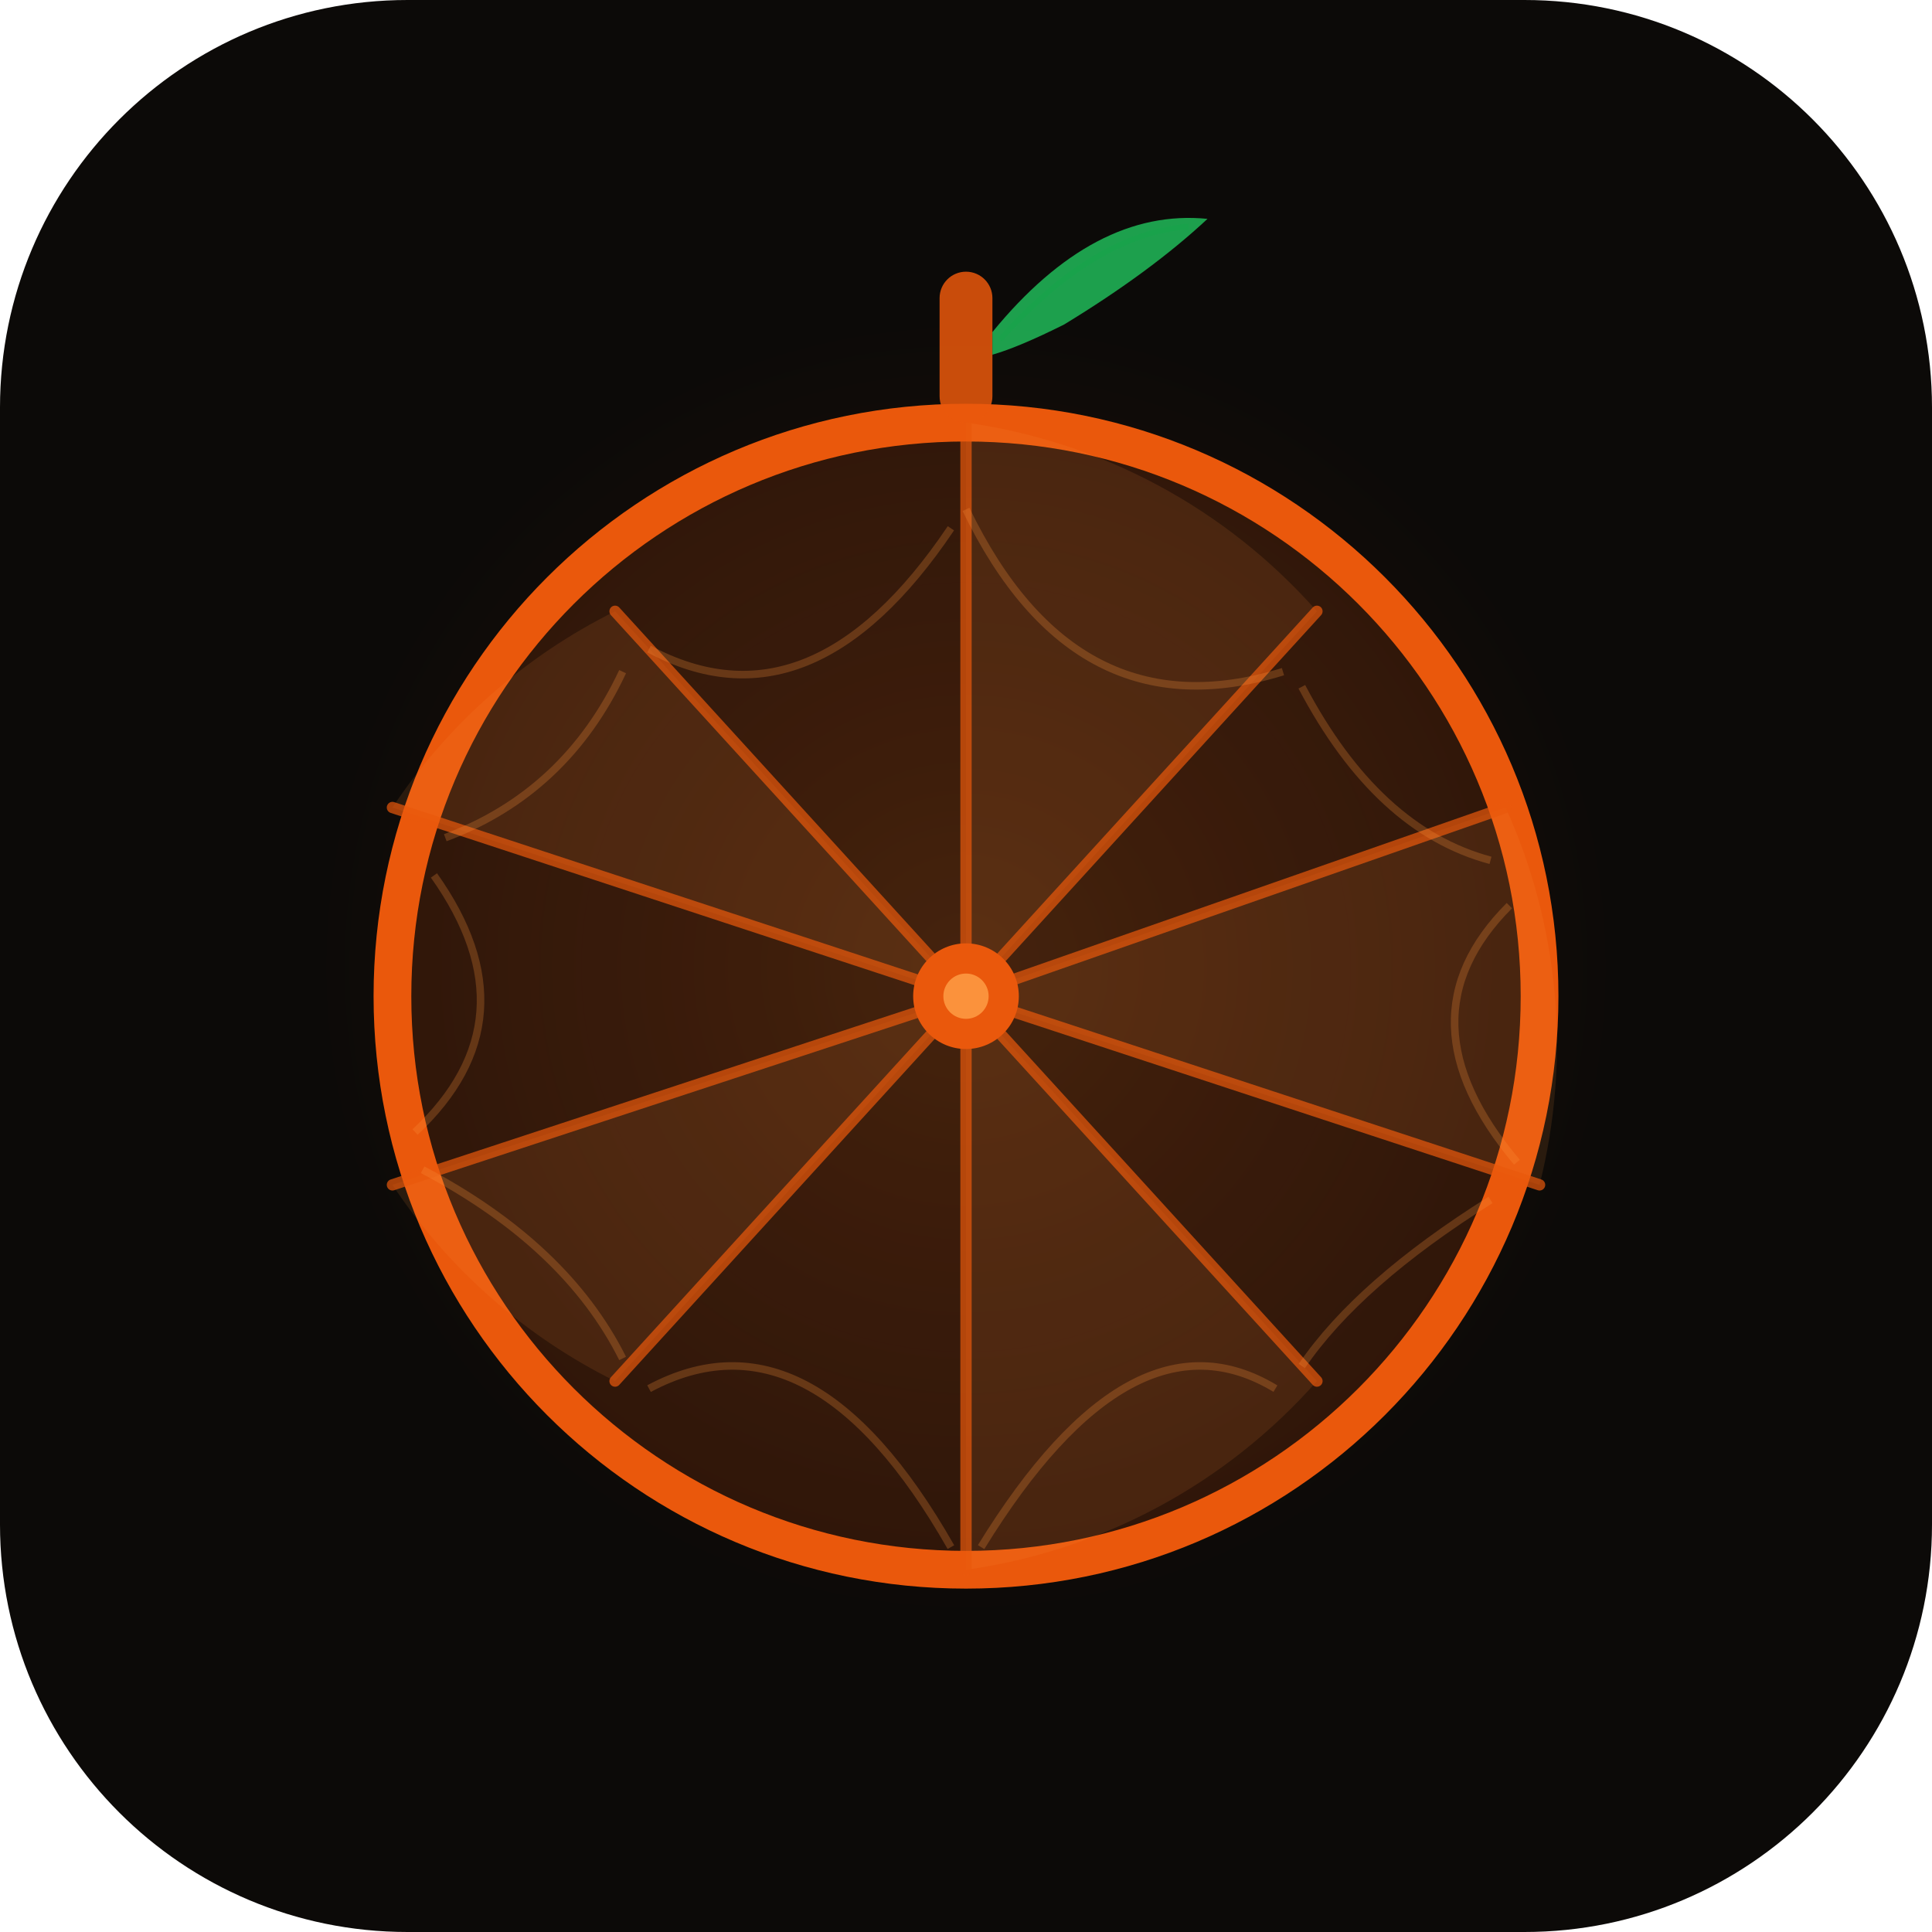
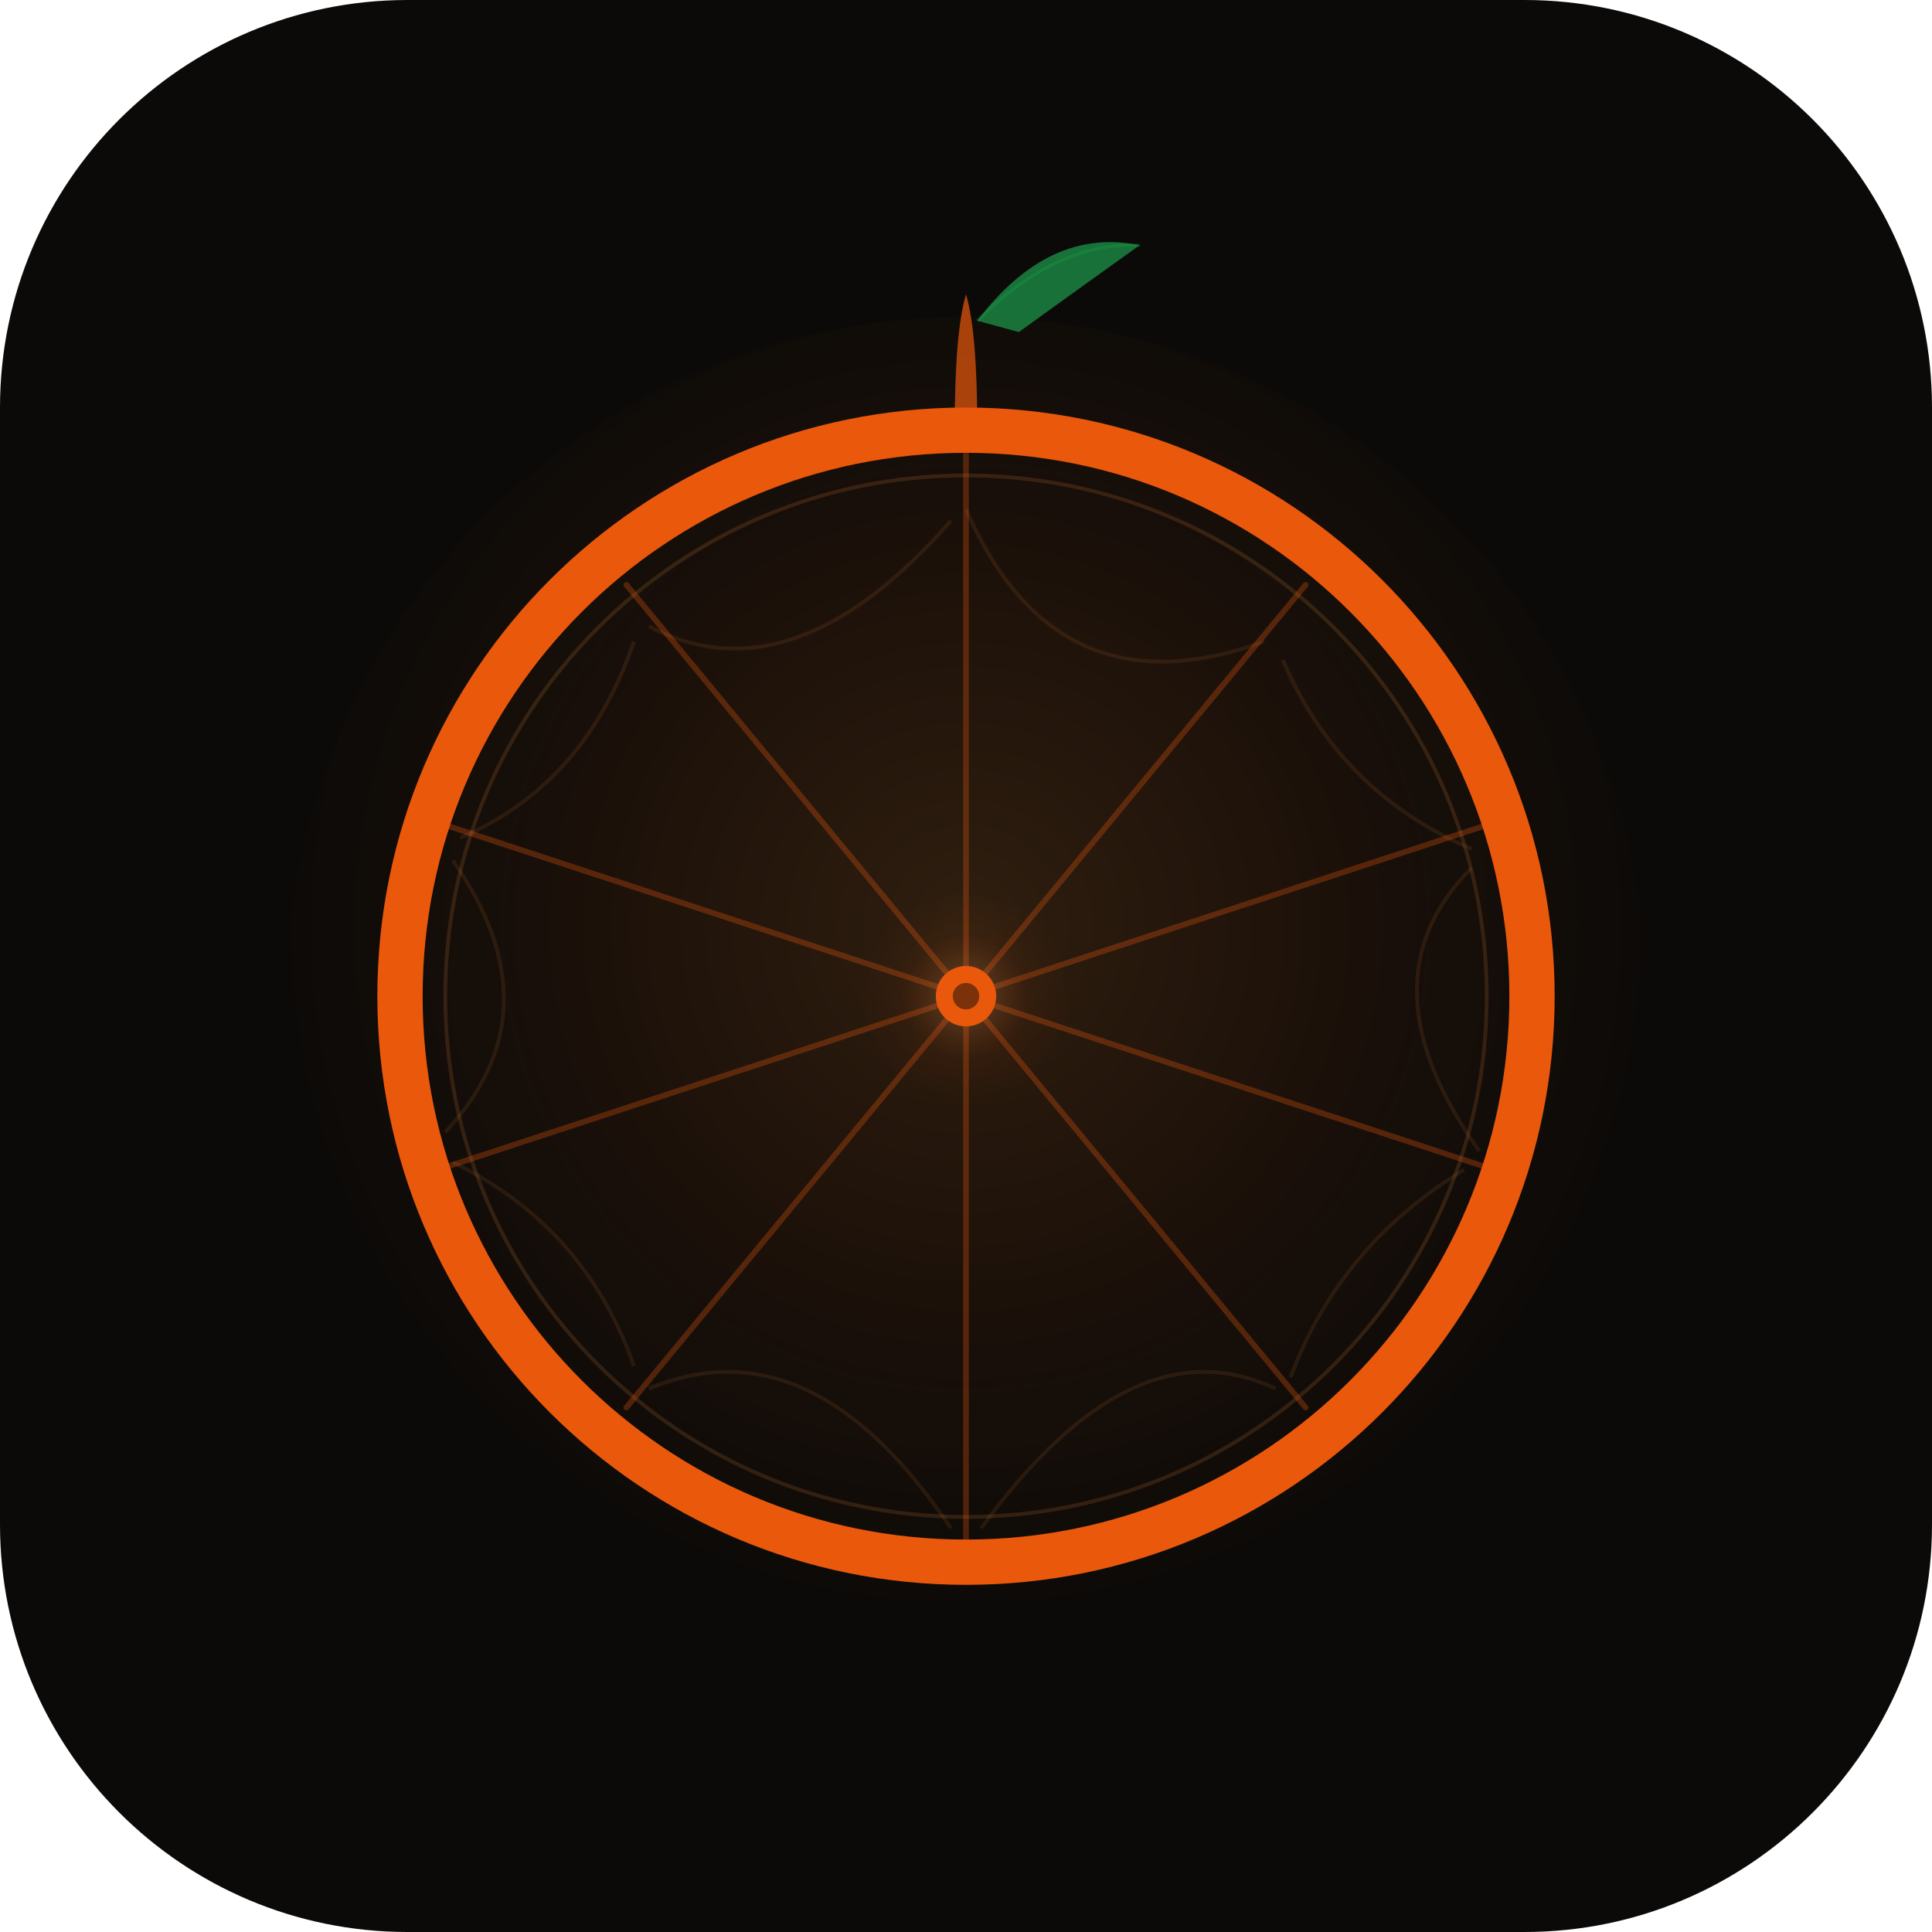
<svg xmlns="http://www.w3.org/2000/svg" viewBox="0 0 512 512" fill="none">
  <rect width="512" height="512" rx="108" fill="#0C0A08" />
  <defs>
-     <radialGradient id="glow" cx="50%" cy="48%" r="45%">
-       <stop offset="0%" stop-color="#FB923C" stop-opacity="0.12" />
+     <radialGradient id="rindGrad" cx="50%" cy="45%" r="50%">
+       <stop offset="0%" stop-color="#FB923C" stop-opacity="0.15" />
+       <stop offset="100%" stop-color="#EA580C" stop-opacity="0" />
+     </radialGradient>
+     <radialGradient id="centerGlow" cx="50%" cy="50%" r="50%">
+       <stop offset="0%" stop-color="#FDBA74" stop-opacity="0.3" />
+       <stop offset="60%" stop-color="#EA580C" stop-opacity="0.05" />
      <stop offset="100%" stop-color="#EA580C" stop-opacity="0" />
    </radialGradient>
  </defs>
-   <circle cx="256" cy="264" r="190" fill="url(#glow)" />
-   <circle cx="256" cy="264" r="152" fill="#EA580C" opacity="0.15" />
-   <circle cx="256" cy="264" r="152" stroke="#EA580C" stroke-width="10" fill="none" />
-   <g fill="#FB923C">
-     <path d="M256 264 L256 112 A152 152 0 0 1 349 162 Z" opacity="0.12" />
-     <path d="M256 264 L399 214 A152 152 0 0 1 408 314 Z" opacity="0.12" />
-     <path d="M256 264 L349 366 A152 152 0 0 1 256 416 Z" opacity="0.12" />
-     <path d="M256 264 L163 366 A152 152 0 0 1 104 314 Z" opacity="0.12" />
-     <path d="M256 264 L104 214 A152 152 0 0 1 163 162 Z" opacity="0.12" />
+   <circle cx="256" cy="264" r="180" fill="url(#rindGrad)" />
+   <circle cx="256" cy="264" r="150" stroke="#EA580C" stroke-width="12" fill="none" />
+   <circle cx="256" cy="264" r="138" stroke="#FB923C" stroke-width="1" fill="none" opacity="0.15" />
+   <g stroke="#EA580C" stroke-width="1.5" stroke-linecap="round" opacity="0.3">
+     <line x1="256" y1="264" x2="256" y2="114" />
+     <line x1="256" y1="264" x2="346" y2="155" />
+     <line x1="256" y1="264" x2="399" y2="217" />
+     <line x1="256" y1="264" x2="399" y2="311" />
+     <line x1="256" y1="264" x2="346" y2="373" />
+     <line x1="256" y1="264" x2="256" y2="414" />
+     <line x1="256" y1="264" x2="166" y2="373" />
+     <line x1="256" y1="264" x2="113" y2="311" />
+     <line x1="256" y1="264" x2="113" y2="217" />
+     <line x1="256" y1="264" x2="166" y2="155" />
  </g>
-   <g stroke="#EA580C" stroke-width="3" stroke-linecap="round" opacity="0.7">
-     <line x1="256" y1="264" x2="256" y2="112" />
-     <line x1="256" y1="264" x2="349" y2="162" />
-     <line x1="256" y1="264" x2="399" y2="214" />
-     <line x1="256" y1="264" x2="408" y2="314" />
-     <line x1="256" y1="264" x2="349" y2="366" />
-     <line x1="256" y1="264" x2="256" y2="416" />
-     <line x1="256" y1="264" x2="163" y2="366" />
-     <line x1="256" y1="264" x2="104" y2="314" />
-     <line x1="256" y1="264" x2="104" y2="214" />
-     <line x1="256" y1="264" x2="163" y2="162" />
+   <g stroke="#FB923C" stroke-width="1" fill="none" opacity="0.1">
+     <path d="M256 135 Q280 190 335 170" />
+     <path d="M340 175 Q355 210 390 225" />
+     <path d="M390 230 Q360 260 392 305" />
+     <path d="M388 310 Q355 330 342 365" />
+     <path d="M338 368 Q300 350 260 405" />
+     <path d="M252 405 Q215 350 172 368" />
+     <path d="M168 362 Q155 325 120 308" />
+     <path d="M118 300 Q148 268 120 228" />
+     <path d="M122 222 Q155 208 168 170" />
+     <path d="M172 166 Q210 186 252 138" />
  </g>
-   <g stroke="#FB923C" stroke-width="2" fill="none" opacity="0.25">
-     <path d="M256 135 Q285 195 340 178" />
-     <path d="M345 182 Q365 220 395 228" />
-     <path d="M400 240 Q370 270 402 308" />
-     <path d="M395 318 Q360 340 345 362" />
-     <path d="M338 368 Q300 345 260 410" />
-     <path d="M252 410 Q215 345 172 368" />
-     <path d="M165 360 Q150 330 112 310" />
-     <path d="M110 300 Q142 270 115 232" />
-     <path d="M118 222 Q150 210 165 178" />
-     <path d="M172 172 Q215 195 252 140" />
-   </g>
-   <circle cx="256" cy="264" r="14" fill="#EA580C" />
-   <circle cx="256" cy="264" r="6" fill="#FB923C" />
-   <rect x="249" y="72" width="14" height="40" rx="7" fill="#EA580C" opacity="0.85" />
-   <path d="M263 88 Q290 55 320 58 Q305 72 282 86 Q270 92 263 94" fill="#22C55E" opacity="0.8" />
-   <path d="M265 90 Q290 62 315 60" stroke="#16A34A" stroke-width="1.5" fill="none" opacity="0.5" />
+   <circle cx="256" cy="264" r="28" fill="url(#centerGlow)" />
+   <circle cx="256" cy="264" r="8" fill="#EA580C" />
+   <circle cx="256" cy="264" r="3.5" fill="#0C0A08" opacity="0.5" />
+   <path d="M253 114 Q253 88 256 78 Q259 88 259 114" fill="#EA580C" opacity="0.7" />
+   <path d="M259 85 Q278 60 302 65 Q288 75 270 88" fill="#22c55e" opacity="0.55" />
+   <path d="M259 85 Q280 64 302 65" stroke="#16a34a" stroke-width="0.8" fill="none" opacity="0.3" />
</svg>
